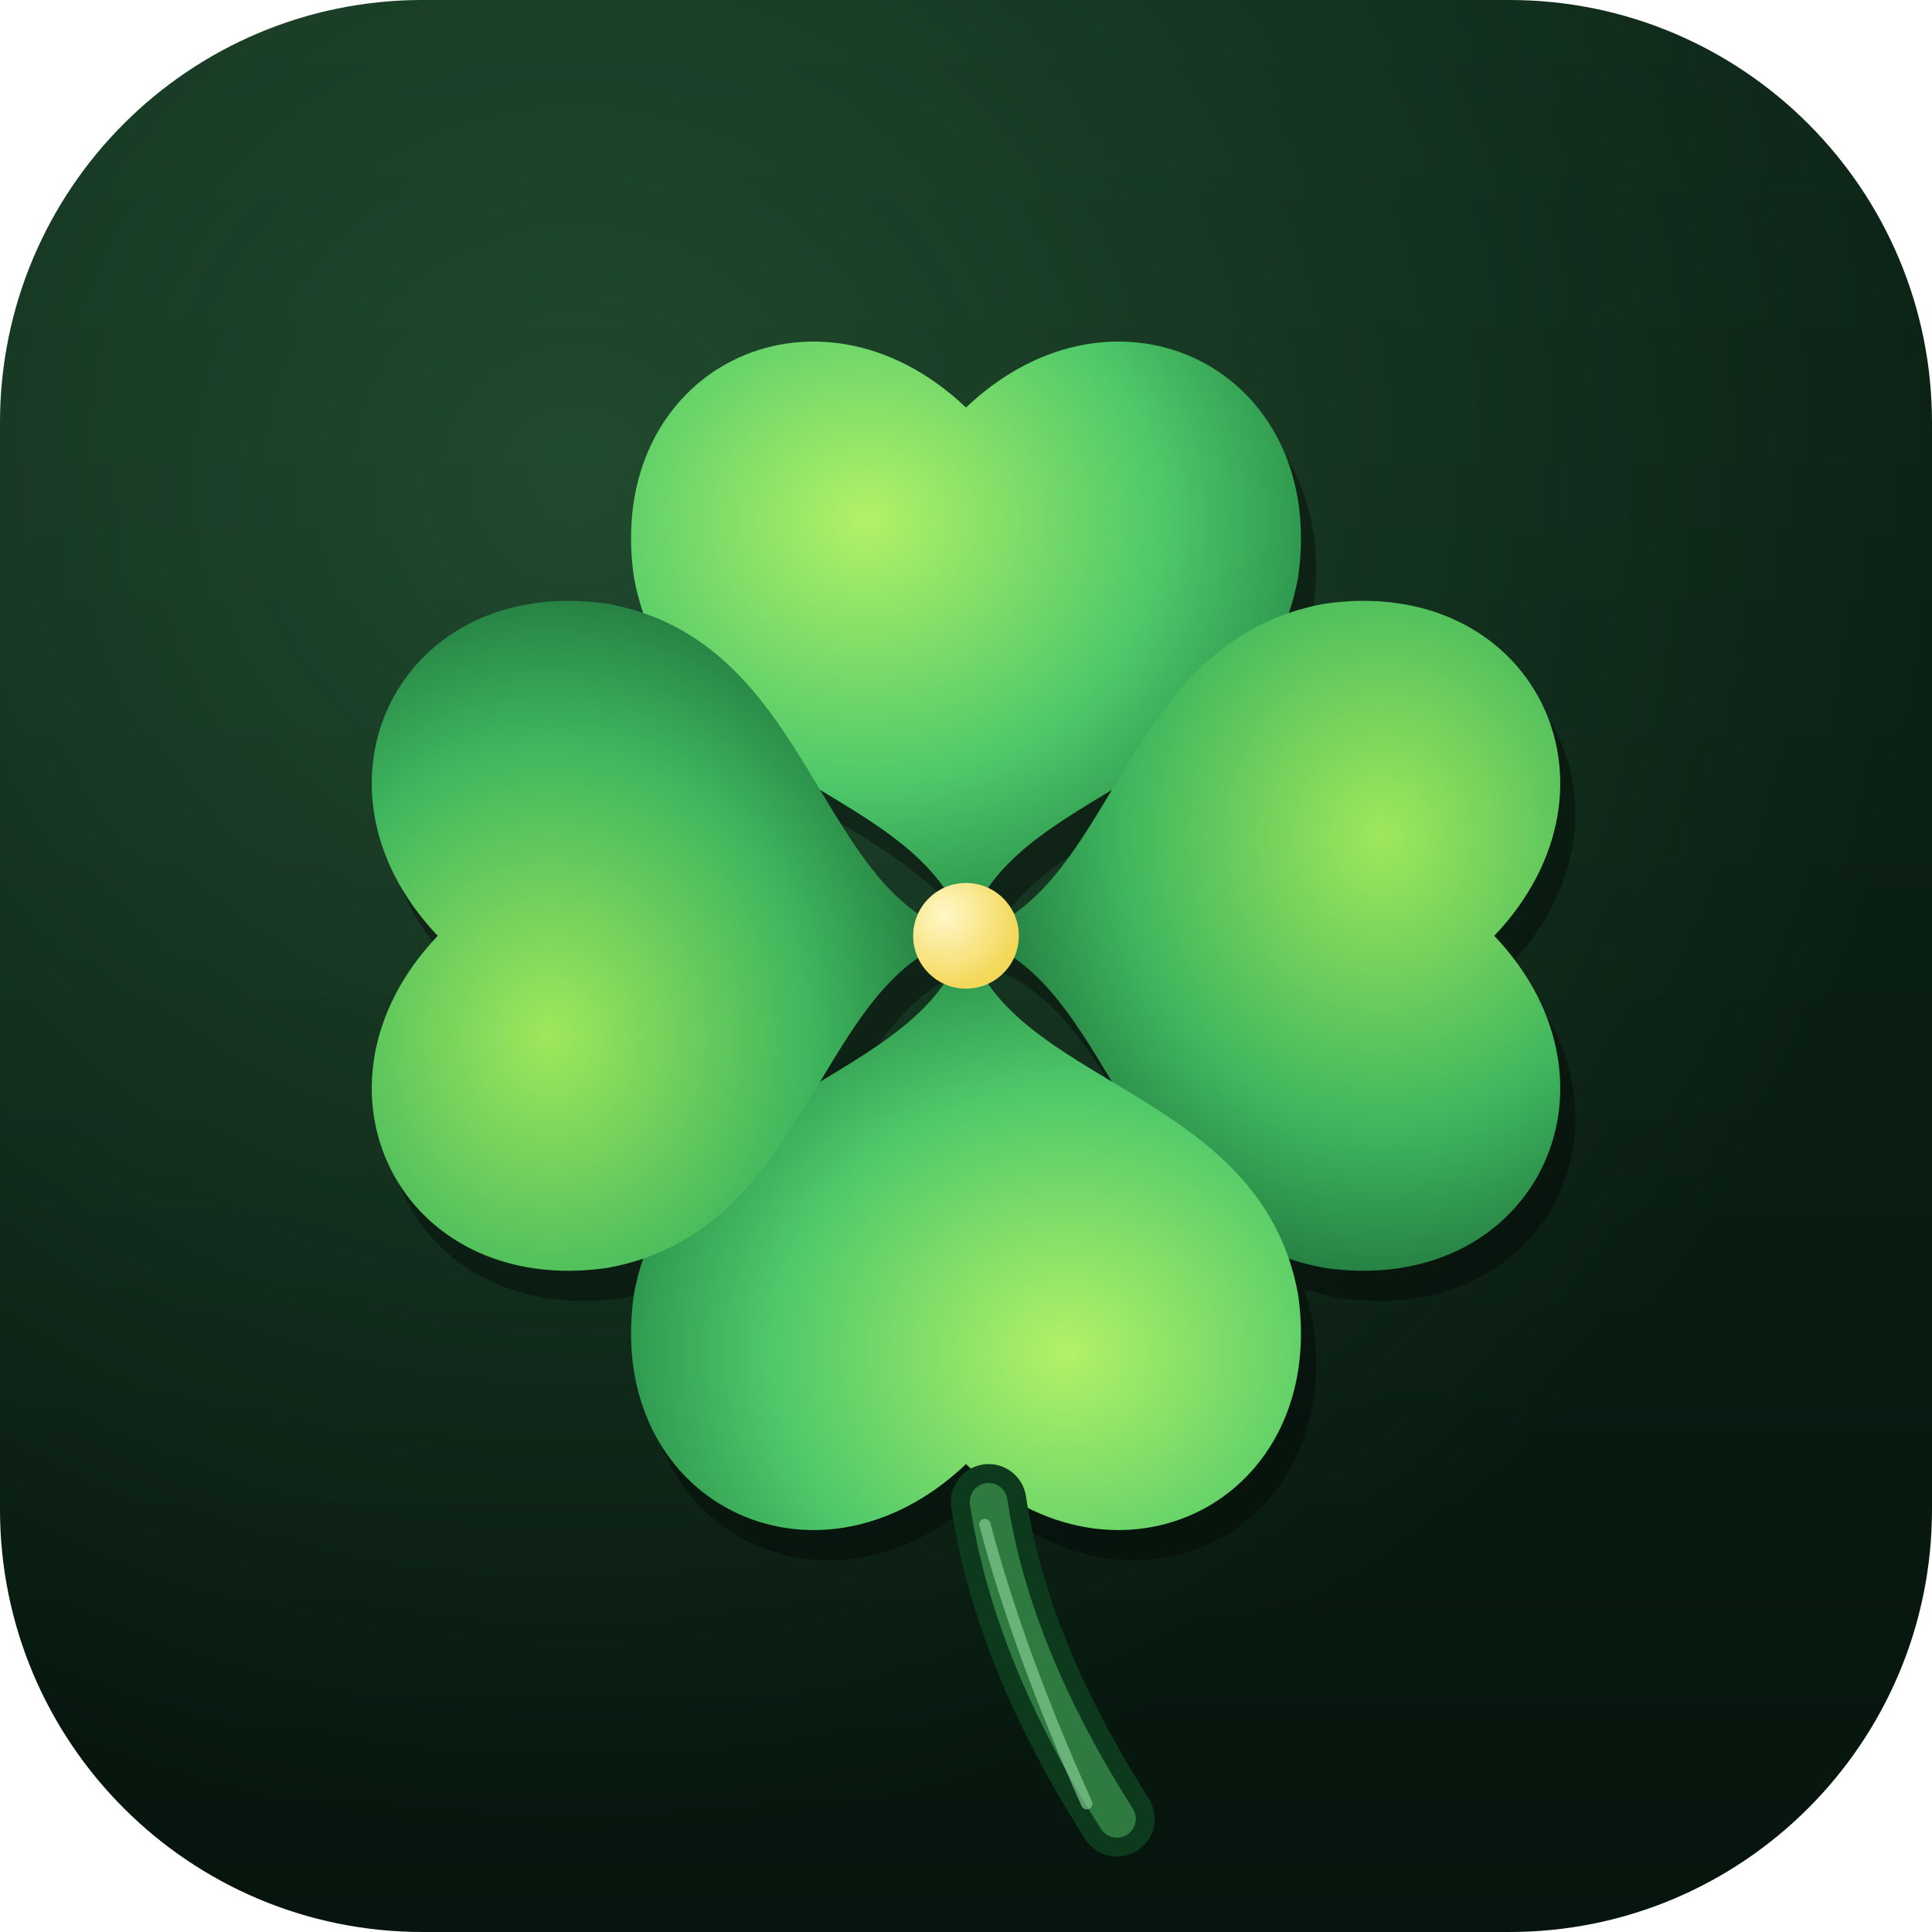
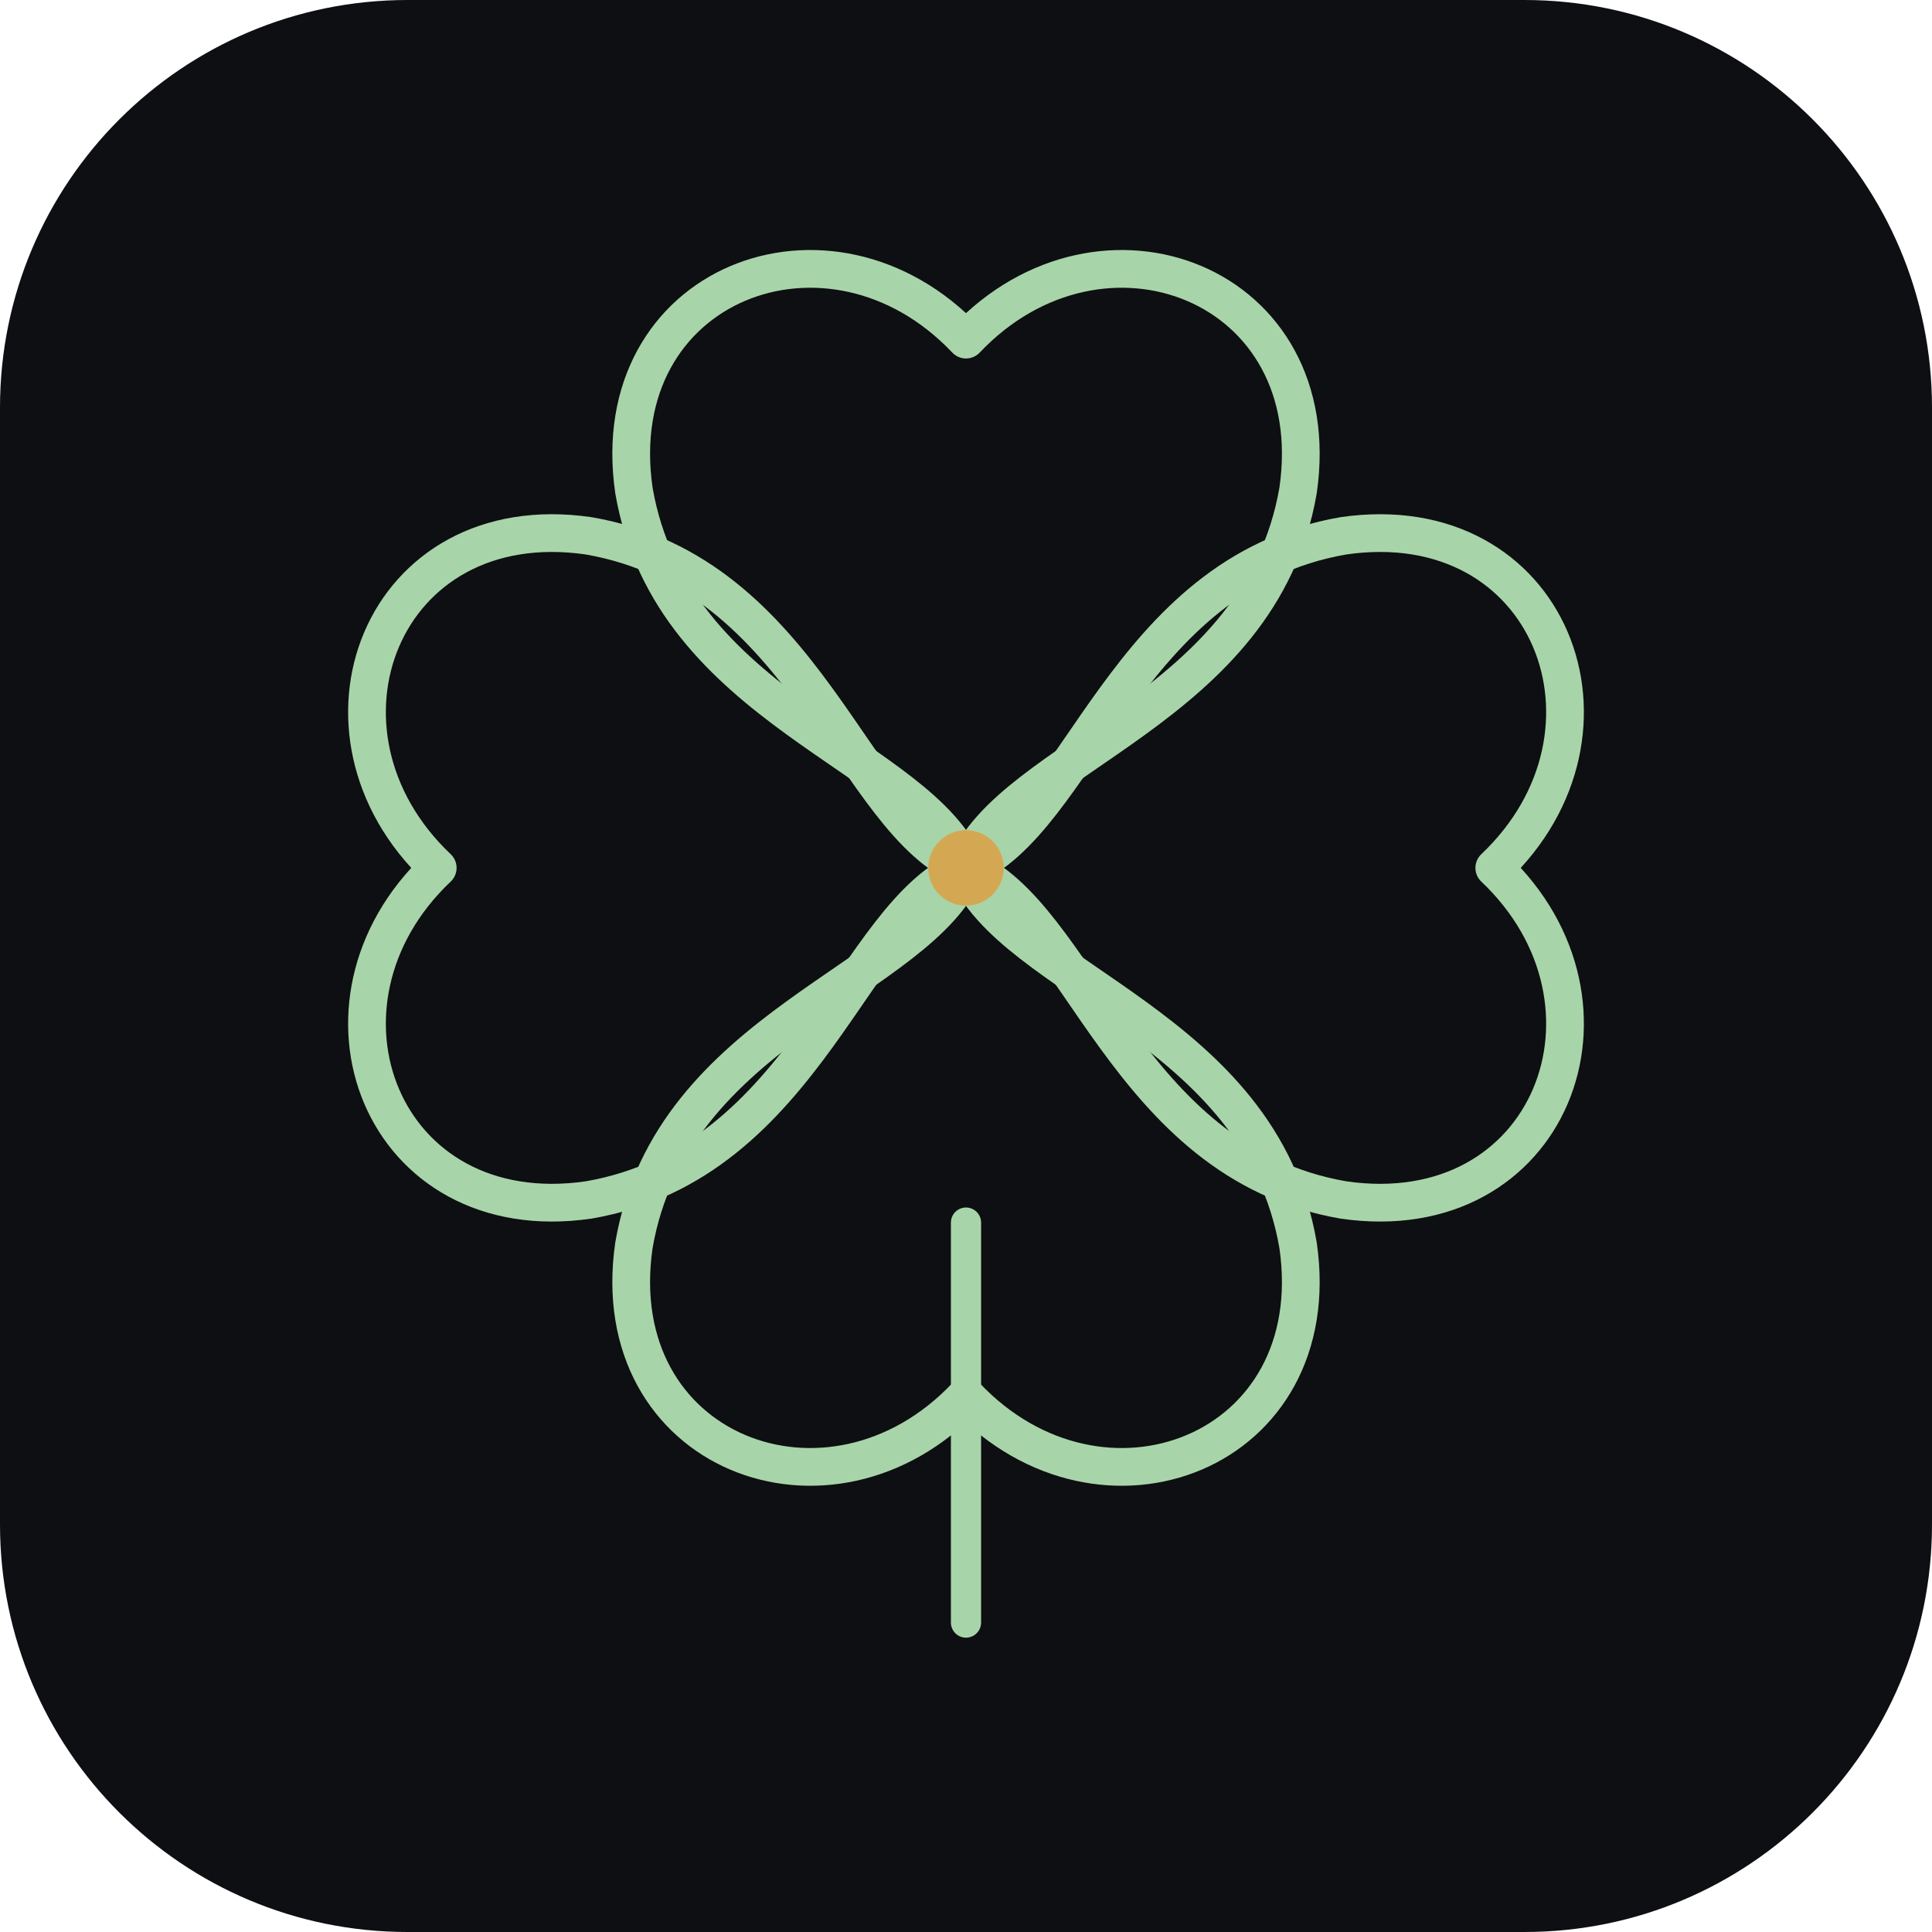
<svg xmlns="http://www.w3.org/2000/svg" viewBox="0 0 512 512" width="512" height="512">
  <defs>
-     <linearGradient id="bg" x1="0" y1="0" x2="0" y2="1">
-       <stop offset="0" stop-color="#0D2618" />
-       <stop offset="0.55" stop-color="#0A1E13" />
-       <stop offset="1" stop-color="#06150D" />
-     </linearGradient>
-     <radialGradient id="innerGlow" cx="30%" cy="25%" r="70%">
-       <stop offset="0" stop-color="#7FFF9E" stop-opacity="0.18" />
-       <stop offset="1" stop-color="#7FFF9E" stop-opacity="0" />
-     </radialGradient>
-     <radialGradient id="leafA" cx="35%" cy="30%" r="80%">
-       <stop offset="0" stop-color="#B2F267" />
-       <stop offset="0.55" stop-color="#4FC96A" />
-       <stop offset="1" stop-color="#1A7A3E" />
-     </radialGradient>
-     <radialGradient id="leafB" cx="35%" cy="30%" r="80%">
-       <stop offset="0" stop-color="#9FE85B" />
-       <stop offset="0.55" stop-color="#3FB65E" />
-       <stop offset="1" stop-color="#155F32" />
-     </radialGradient>
-     <radialGradient id="centerDot" cx="30%" cy="30%" r="70%">
-       <stop offset="0" stop-color="#FFF8C7" />
-       <stop offset="1" stop-color="#F4D85A" />
-     </radialGradient>
-     <path id="heartLeaf" d="M 0 0             C -10 -40, -78 -40, -88 -95             C -96 -150, -40 -178, 0 -140             C 40 -178, 96 -150, 88 -95             C 78 -40, 10 -40, 0 0 Z" />
+     <style>
+             .leaf{fill:none;stroke:#A8D4A9;stroke-width:10;stroke-linejoin:round;stroke-linecap:round}
+             .stem{fill:none;stroke:#A8D4A9;stroke-width:8;stroke-linecap:round}
+         </style>
+     <path id="heart" d="M 0 0                  C -12 -30, -78 -42, -88 -100                  C -96 -155, -36 -178, 0 -140                  C 36 -178, 96 -155, 88 -100                  C 78 -42, 12 -30, 0 0 Z" />
  </defs>
-   <rect width="512" height="512" rx="112" ry="112" fill="url(#bg)" />
-   <rect width="512" height="512" rx="112" ry="112" fill="url(#innerGlow)" />
-   <g transform="translate(256 248)">
-     <g transform="translate(4 8)" opacity="0.35">
-       <use href="#heartLeaf" fill="#000" />
-       <use href="#heartLeaf" fill="#000" transform="rotate(90)" />
-       <use href="#heartLeaf" fill="#000" transform="rotate(180)" />
-       <use href="#heartLeaf" fill="#000" transform="rotate(270)" />
-     </g>
-     <use href="#heartLeaf" fill="url(#leafA)" />
-     <use href="#heartLeaf" fill="url(#leafB)" transform="rotate(90)" />
-     <use href="#heartLeaf" fill="url(#leafA)" transform="rotate(180)" />
-     <use href="#heartLeaf" fill="url(#leafB)" transform="rotate(270)" />
-     <circle cx="0" cy="0" r="14" fill="url(#centerDot)" />
+   <rect width="512" height="512" rx="108" ry="108" fill="#0E0F12" />
+   <g transform="translate(256 230)">
+     <use href="#heart" class="leaf" />
+     <use href="#heart" class="leaf" transform="rotate(90)" />
+     <use href="#heart" class="leaf" transform="rotate(180)" />
+     <use href="#heart" class="leaf" transform="rotate(270)" />
+     <circle cx="0" cy="0" r="10" fill="#D4A853" />
  </g>
-   <g>
-     <path d="M 262 398 Q 268 438 296 482" fill="none" stroke="#0D3A1C" stroke-width="20" stroke-linecap="round" />
-     <path d="M 262 398 Q 268 438 296 482" fill="none" stroke="#2F7A40" stroke-width="10" stroke-linecap="round" />
-     <path d="M 261 404 Q 270 438 288 478" fill="none" stroke="#8FD9A0" stroke-width="3" stroke-linecap="round" opacity="0.6" />
-   </g>
+   <path class="stem" d="M 256 324 L 256 430" />
</svg>
